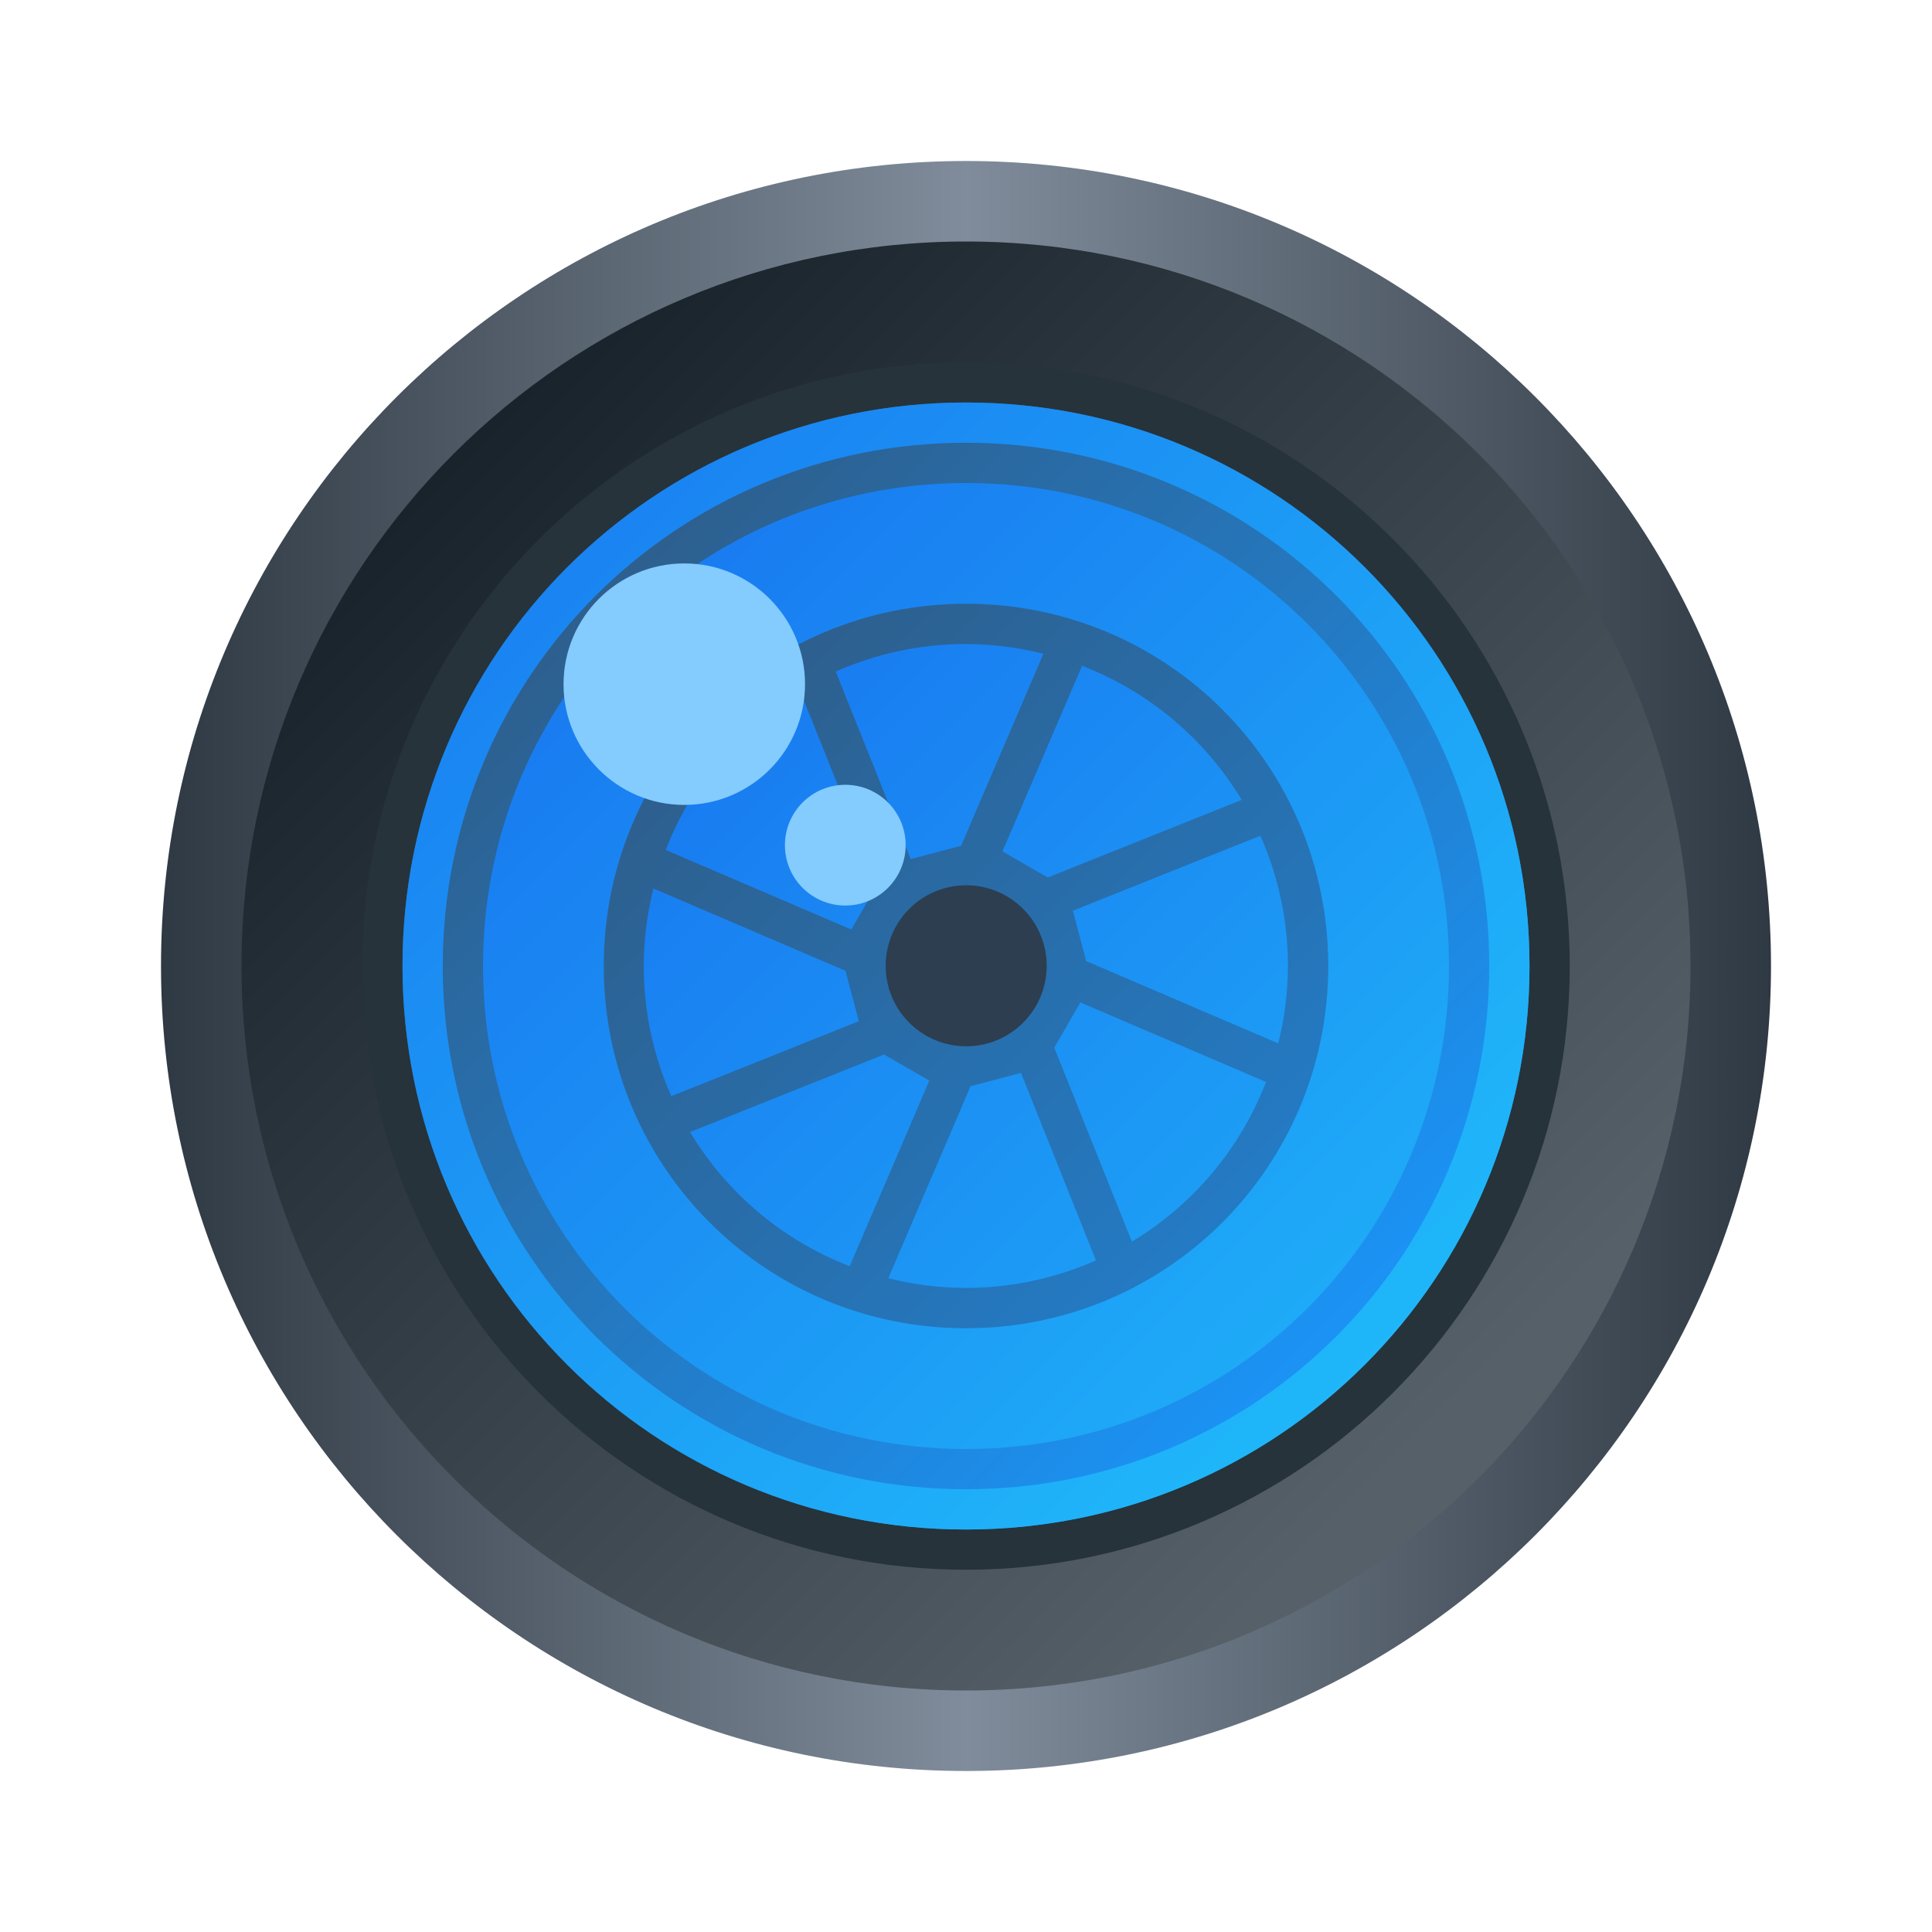
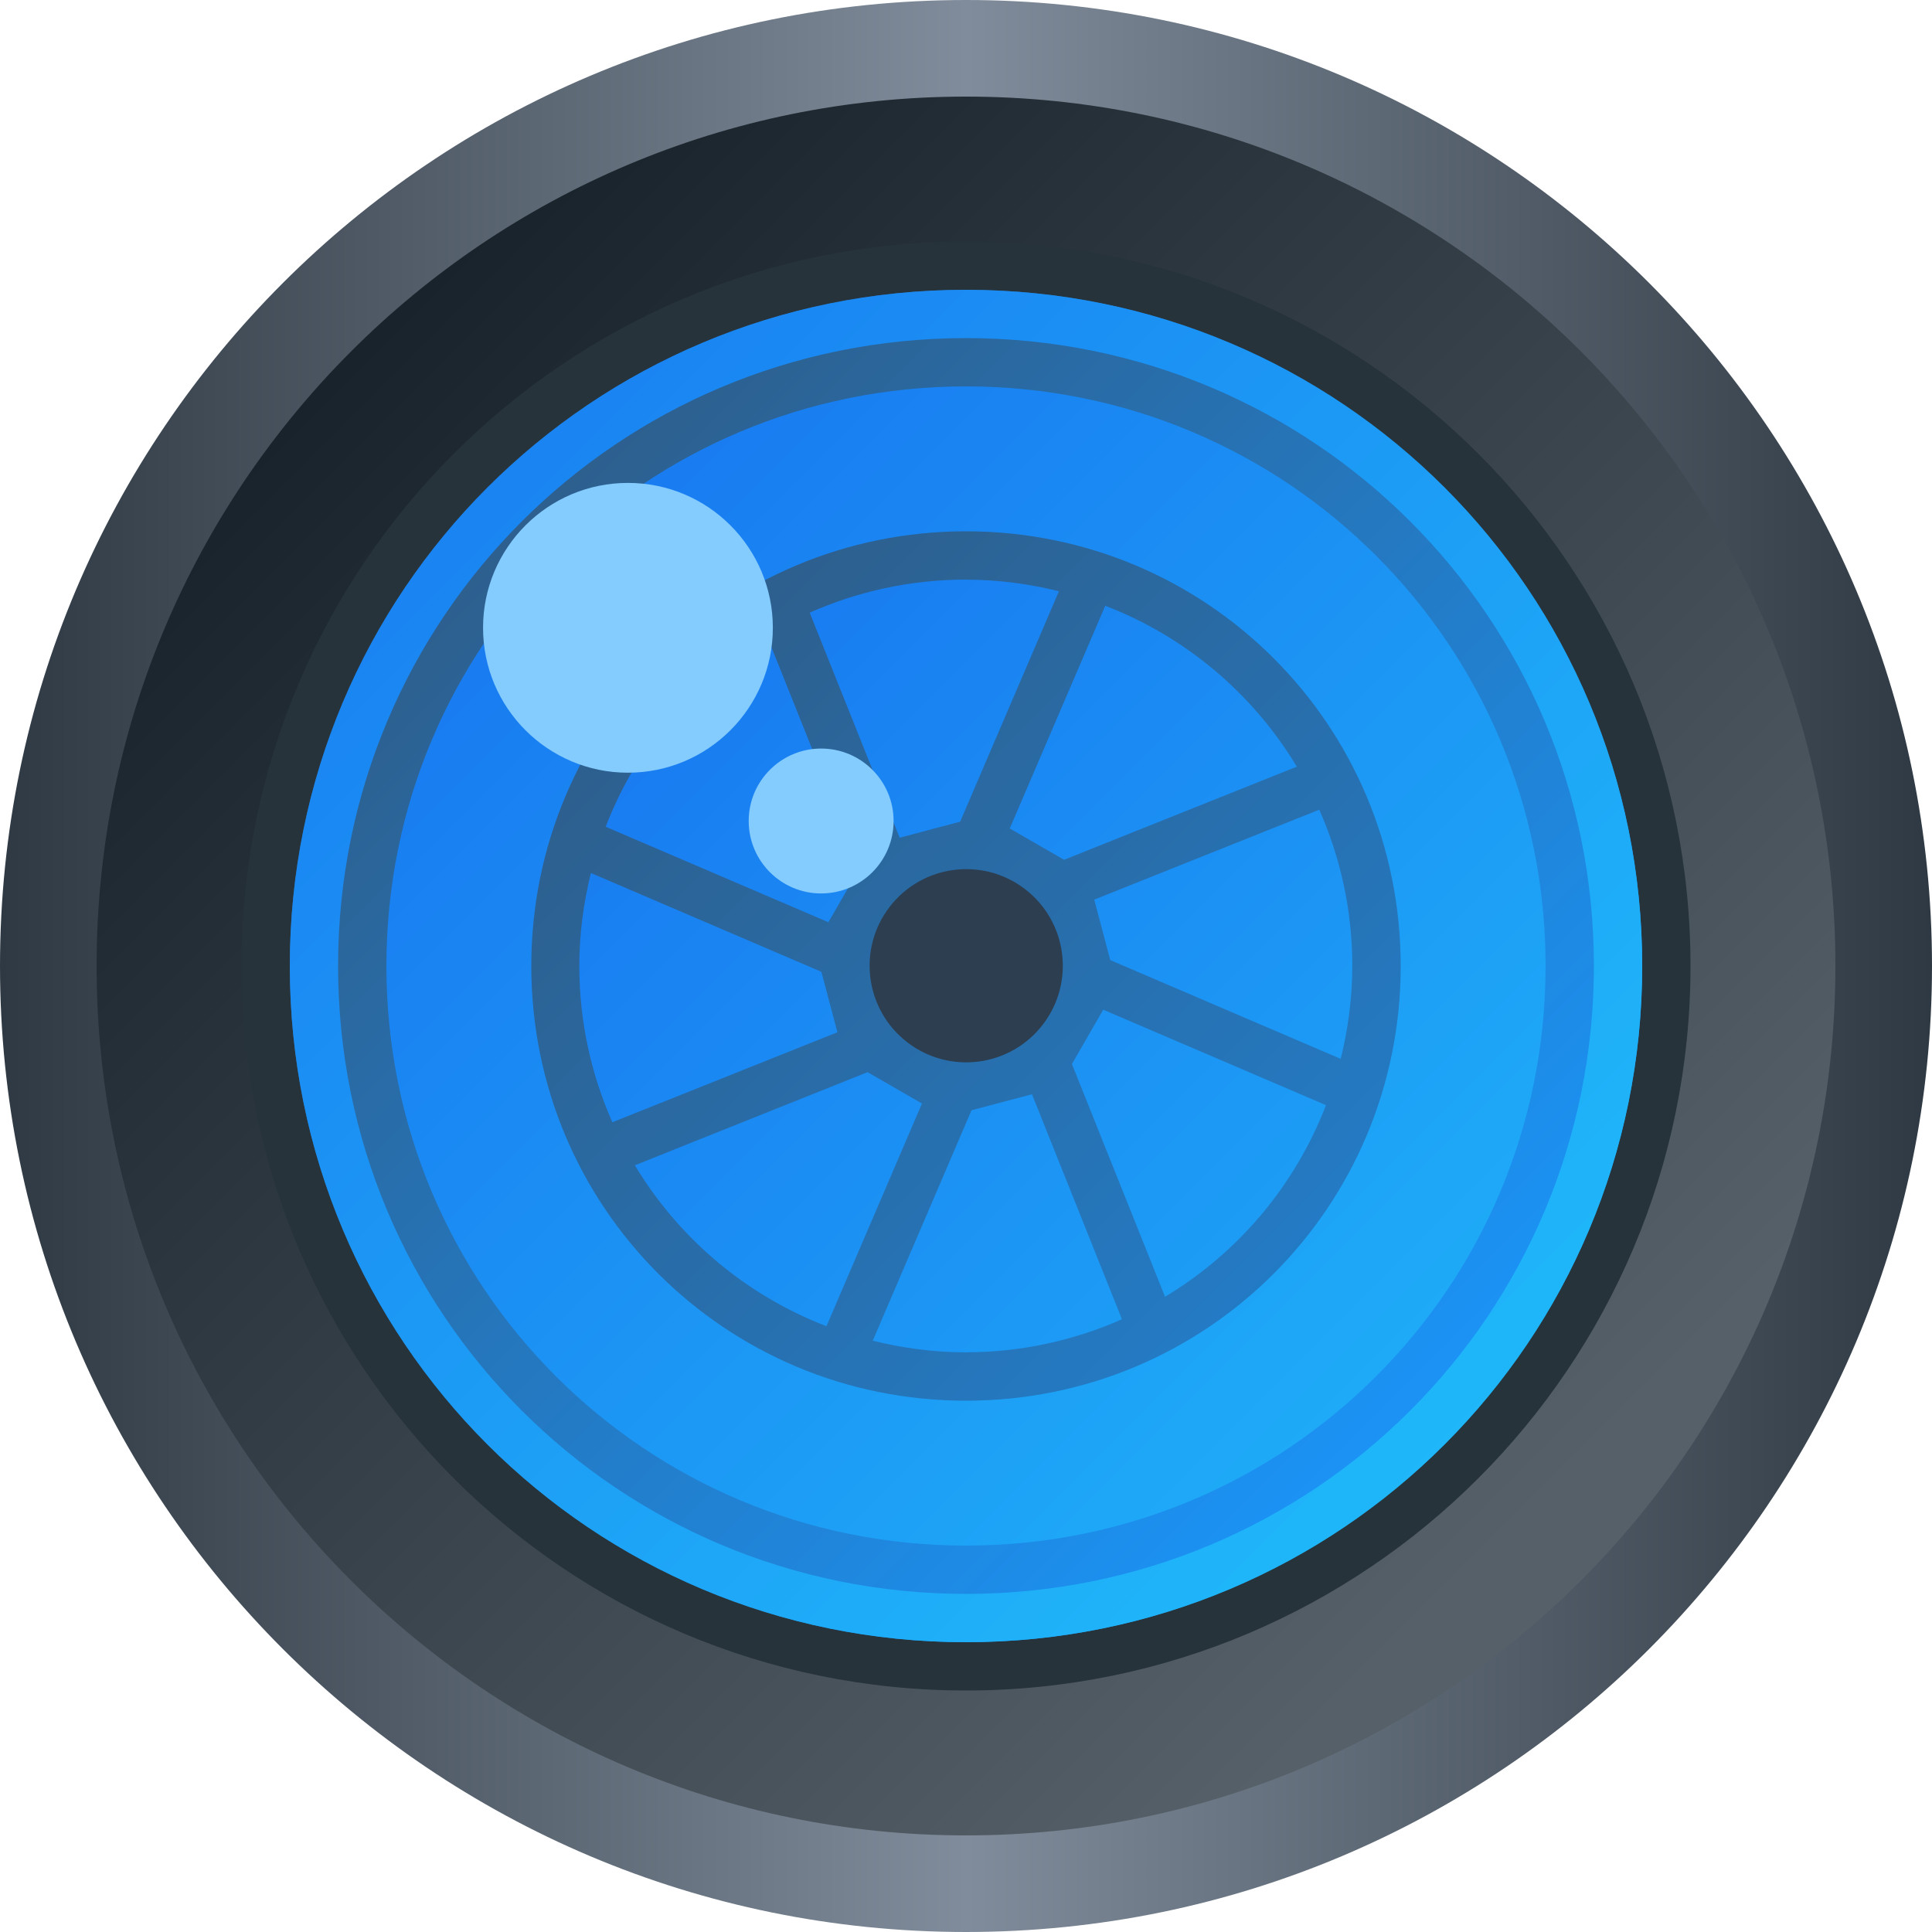
- <svg xmlns="http://www.w3.org/2000/svg" xmlns:xlink="http://www.w3.org/1999/xlink" width="48" height="48">
+ <svg xmlns="http://www.w3.org/2000/svg" xmlns:xlink="http://www.w3.org/1999/xlink" version="1.1" viewBox="0 0 128 128">
  <defs>
-     <linearGradient spreadMethod="reflect" id="a" x1="428.57" x2="408.57" gradientUnits="userSpaceOnUse">
-       <stop stop-color="#2f3943" />
-       <stop offset="1" stop-color="#808c9b" />
+     <linearGradient id="a" x1="428.57" x2="408.57" gradientUnits="userSpaceOnUse" spreadMethod="reflect">
+       <stop stop-color="#2f3943" offset="0" />
+       <stop stop-color="#808c9b" offset="1" />
    </linearGradient>
-     <linearGradient id="b" y1="-511.2" x1="-395.07" y2="-535.8" x2="-419.67" gradientUnits="userSpaceOnUse">
-       <stop stop-color="#18222a" />
-       <stop offset="1" stop-color="#566069" />
+     <linearGradient id="b" x1="-395.07" x2="-419.67" y1="-511.2" y2="-535.8" gradientUnits="userSpaceOnUse">
+       <stop stop-color="#18222a" offset="0" />
+       <stop stop-color="#566069" offset="1" />
    </linearGradient>
-     <linearGradient id="c" y1="-514" x1="-398.07" y2="-533.13" x2="-417.2" gradientUnits="userSpaceOnUse">
-       <stop stop-color="#2e5d89" />
-       <stop offset="1" stop-color="#1b92f4" />
+     <linearGradient id="c" x1="-398.07" x2="-417.2" y1="-514" y2="-533.13" gradientUnits="userSpaceOnUse">
+       <stop stop-color="#2e5d89" offset="0" />
+       <stop stop-color="#1b92f4" offset="1" />
    </linearGradient>
-     <linearGradient id="d" y1="536.87" x1="421.64" y2="511.82" gradientUnits="userSpaceOnUse" x2="396.59" gradientTransform="matrix(-1 0 0-1 817.14 1047.6)">
-       <stop stop-color="#197cf1" />
-       <stop offset="1" stop-color="#20bcfa" />
+     <linearGradient id="d" x1="421.64" x2="396.59" y1="536.87" y2="511.82" gradientTransform="rotate(180,408.57,523.8)" gradientUnits="userSpaceOnUse">
+       <stop stop-color="#197cf1" offset="0" />
+       <stop stop-color="#20bcfa" offset="1" />
    </linearGradient>
-     <linearGradient xlink:href="#d" id="e" y1="532.23" x1="417" y2="508.73" gradientUnits="userSpaceOnUse" x2="393.5" gradientTransform="matrix(-1 0 0-1 817.14 1047.6)" />
-     <linearGradient xlink:href="#d" id="f" y1="529.62" x1="414.4" y2="506.91" gradientUnits="userSpaceOnUse" x2="391.69" gradientTransform="matrix(-1 0 0-1 817.14 1047.6)" />
-     <linearGradient xlink:href="#c" id="g" y1="-516.8" x1="-401.07" y2="-541.3" x2="-425.57" gradientUnits="userSpaceOnUse" />
+     <linearGradient id="e" x1="417" x2="393.5" y1="532.23" y2="508.73" gradientTransform="rotate(180,408.57,523.8)" gradientUnits="userSpaceOnUse" xlink:href="#d" />
+     <linearGradient id="f" x1="414.4" x2="391.69" y1="529.62" y2="506.91" gradientTransform="rotate(180,408.57,523.8)" gradientUnits="userSpaceOnUse" xlink:href="#d" />
+     <linearGradient id="g" x1="-401.07" x2="-425.57" y1="-516.8" y2="-541.3" gradientUnits="userSpaceOnUse" xlink:href="#c" />
+     <linearGradient id="linearGradient876" x1="-398.07" x2="-417.2" y1="-514" y2="-533.13" gradientUnits="userSpaceOnUse" xlink:href="#c" />
+     <linearGradient id="linearGradient878" x1="421.64" x2="396.59" y1="536.87" y2="511.82" gradientTransform="rotate(180,408.57,523.8)" gradientUnits="userSpaceOnUse" xlink:href="#d" />
  </defs>
-   <g transform="translate(-384.57-499.8)">
+   <g transform="matrix(3.2,0,0,3.2,-1243.424,-1612.16)">
    <g stroke-opacity=".55" stroke-width="2.8">
-       <rect width="40" x="388.57" y="503.8" fill="url(#a)" rx="20" height="40" />
-       <rect width="36" x="-426.57" y="-541.8" fill="url(#b)" rx="18" height="36" transform="scale(-1)" />
-       <rect width="30" x="-538.8" y="-423.57" fill="#26333a" rx="15" height="30" transform="matrix(0-1-1 0 0 0)" />
-       <rect width="28" x="-422.57" y="-537.8" fill="url(#c)" rx="14" height="28" transform="scale(-1)" />
-       <rect width="20" x="-418.57" y="-533.8" fill="url(#g)" rx="10" height="20" transform="scale(-1)" />
-       <path fill="url(#d)" d="m408.57 509.8c-7.756 0-14 6.244-14 14 0 7.756 6.244 14 14 14 7.756 0 14-6.244 14-14 0-7.756-6.244-14-14-14m0 1c7.202 0 13 5.798 13 13 0 7.202-5.798 13-13 13-7.202 0-13-5.798-13-13 0-7.202 5.798-13 13-13" />
-       <path fill="url(#e)" d="m408.57 511.8c-6.648 0-12 5.352-12 12 0 6.648 5.352 12 12 12 6.648 0 12-5.352 12-12 0-6.648-5.352-12-12-12m0 3c4.986 0 9 4.01 9 9 0 4.986-4.01 9-9 9-4.986 0-9-4.01-9-9 0-4.986 4.01-9 9-9" />
-       <path fill="url(#f)" d="m408.57 515.8c-1.154 0-2.247.247-3.236.684l1.863 4.66 1.252-.332 2.045-4.771c-.617-.152-1.259-.24-1.924-.24m2.883.541l-1.977 4.611 1.125.648 4.818-1.928c-.909-1.511-2.299-2.69-3.967-3.332m-7.01.609c-1.511.909-2.69 2.299-3.332 3.967l4.611 1.977.648-1.125zm11.443 3.613l-4.66 1.863.332 1.252 4.771 2.045c.152-.617.24-1.259.24-1.924 0-1.154-.247-2.247-.684-3.236m-15.08 1.312c-.152.617-.24 1.259-.24 1.924 0 1.154.247 2.247.684 3.236l4.66-1.863-.332-1.252zm10.607 2.83l-.648 1.125 1.928 4.818c1.511-.909 2.69-2.299 3.332-3.967zm-4.879 1.293l-4.818 1.928c.909 1.511 2.299 2.69 3.967 3.332l1.977-4.611zm3.404.457l-1.252.332-2.045 4.771c.617.152 1.259.24 1.924.24 1.154 0 2.247-.247 3.236-.684z" />
+       <rect x="388.57" y="503.8" width="40" height="40" rx="20" fill="url(#a)" />
+       <rect transform="scale(-1)" x="-426.57" y="-541.8" width="36" height="36" rx="18" fill="url(#b)" />
+       <rect transform="matrix(0,-1,-1,0,0,0)" x="-538.8" y="-423.57" width="30" height="30" rx="15" fill="#26333a" />
+       <rect transform="scale(-1)" x="-422.57" y="-537.8" width="28" height="28" rx="14" fill="url(#linearGradient876)" />
+       <rect transform="scale(-1)" x="-418.57" y="-533.8" width="20" height="20" rx="10" fill="url(#g)" />
+       <path d="m408.57 509.8c-7.756 0-14 6.244-14 14s6.244 14 14 14 14-6.244 14-14-6.244-14-14-14m0 1c7.202 0 13 5.798 13 13s-5.798 13-13 13-13-5.798-13-13 5.798-13 13-13" fill="url(#linearGradient878)" />
+       <path d="m408.57 511.8c-6.648 0-12 5.352-12 12s5.352 12 12 12 12-5.352 12-12-5.352-12-12-12m0 3c4.986 0 9 4.01 9 9 0 4.986-4.01 9-9 9-4.986 0-9-4.01-9-9 0-4.986 4.01-9 9-9" fill="url(#e)" />
+       <path d="m408.57 515.8c-1.154 0-2.247 0.247-3.236 0.684l1.863 4.66 1.252-0.332 2.045-4.771c-0.617-0.152-1.259-0.24-1.924-0.24m2.883 0.541-1.977 4.611 1.125 0.648 4.818-1.928c-0.909-1.511-2.299-2.69-3.967-3.332m-7.01 0.609c-1.511 0.909-2.69 2.299-3.332 3.967l4.611 1.977 0.648-1.125zm11.443 3.613-4.66 1.863 0.332 1.252 4.771 2.045c0.152-0.617 0.24-1.259 0.24-1.924 0-1.154-0.247-2.247-0.684-3.236m-15.08 1.312c-0.152 0.617-0.24 1.259-0.24 1.924 0 1.154 0.247 2.247 0.684 3.236l4.66-1.863-0.332-1.252zm10.607 2.83-0.648 1.125 1.928 4.818c1.511-0.909 2.69-2.299 3.332-3.967zm-4.879 1.293-4.818 1.928c0.909 1.511 2.299 2.69 3.967 3.332l1.977-4.611zm3.404 0.457-1.252 0.332-2.045 4.771c0.617 0.152 1.259 0.24 1.924 0.24 1.154 0 2.247-0.247 3.236-0.684z" fill="url(#f)" />
    </g>
    <g stroke-linejoin="round">
-       <circle fill="#2c3e50" cx="643.01" cy="166.83" r="2" stroke-linecap="round" color="#000000" stroke-width="3" transform="rotate(37.5)" />
+       <circle transform="rotate(37.5)" cx="643.01" cy="166.83" r="2" color="#000000" fill="#2c3e50" stroke-linecap="round" stroke-width="3" />
      <g fill="#84cbfe" stroke-width="2">
-         <path d="m401.571 513.798a3 3 0 0 0 -3 3 3 3 0 0 0 3 3 3 3 0 0 0 3 -3 3 3 0 0 0 -3 -3" />
-         <path d="m405.571 519.298a1.5 1.5 0 0 0 -1.5 1.5 1.5 1.5 0 0 0 1.5 1.5 1.5 1.5 0 0 0 1.5 -1.5 1.5 1.5 0 0 0 -1.5 -1.5" />
+         <path d="m401.571 513.798a3 3 0 0 0-3 3 3 3 0 0 0 3 3 3 3 0 0 0 3-3 3 3 0 0 0-3-3" />
+         <path d="m405.571 519.298a1.5 1.5 0 0 0-1.5 1.5 1.5 1.5 0 0 0 1.5 1.5 1.5 1.5 0 0 0 1.5-1.5 1.5 1.5 0 0 0-1.5-1.5" />
      </g>
    </g>
  </g>
</svg>
